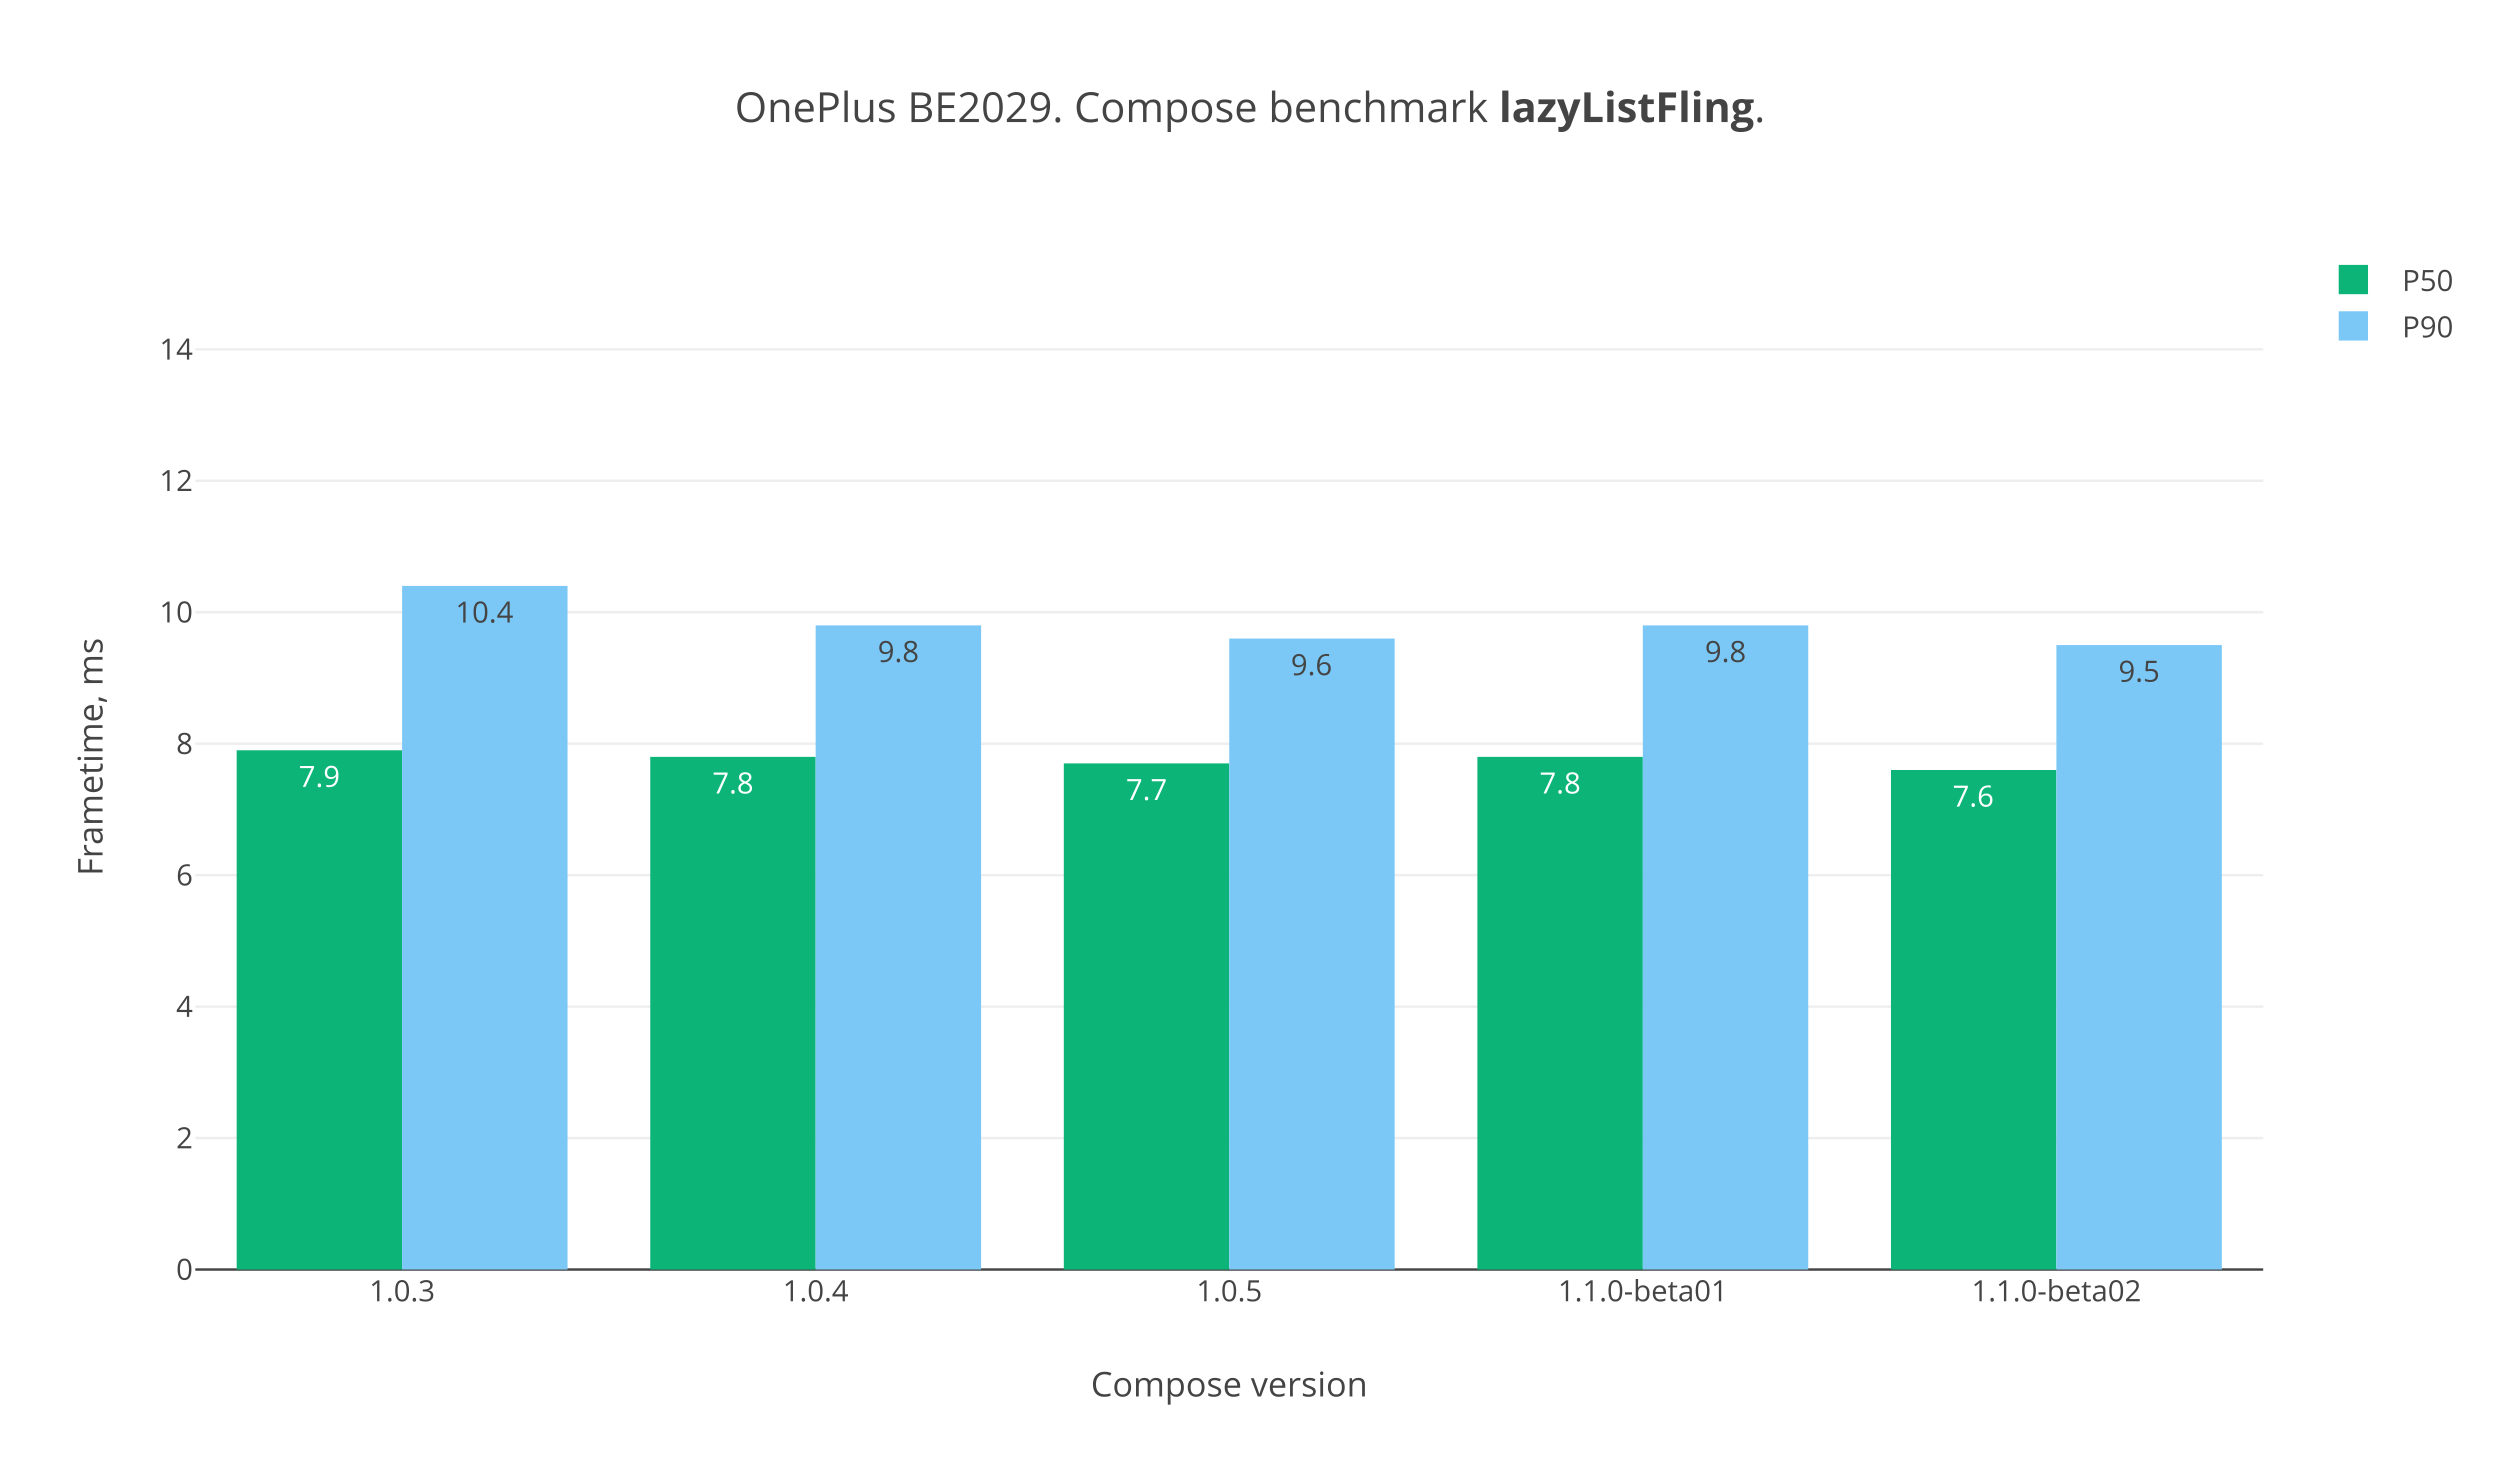
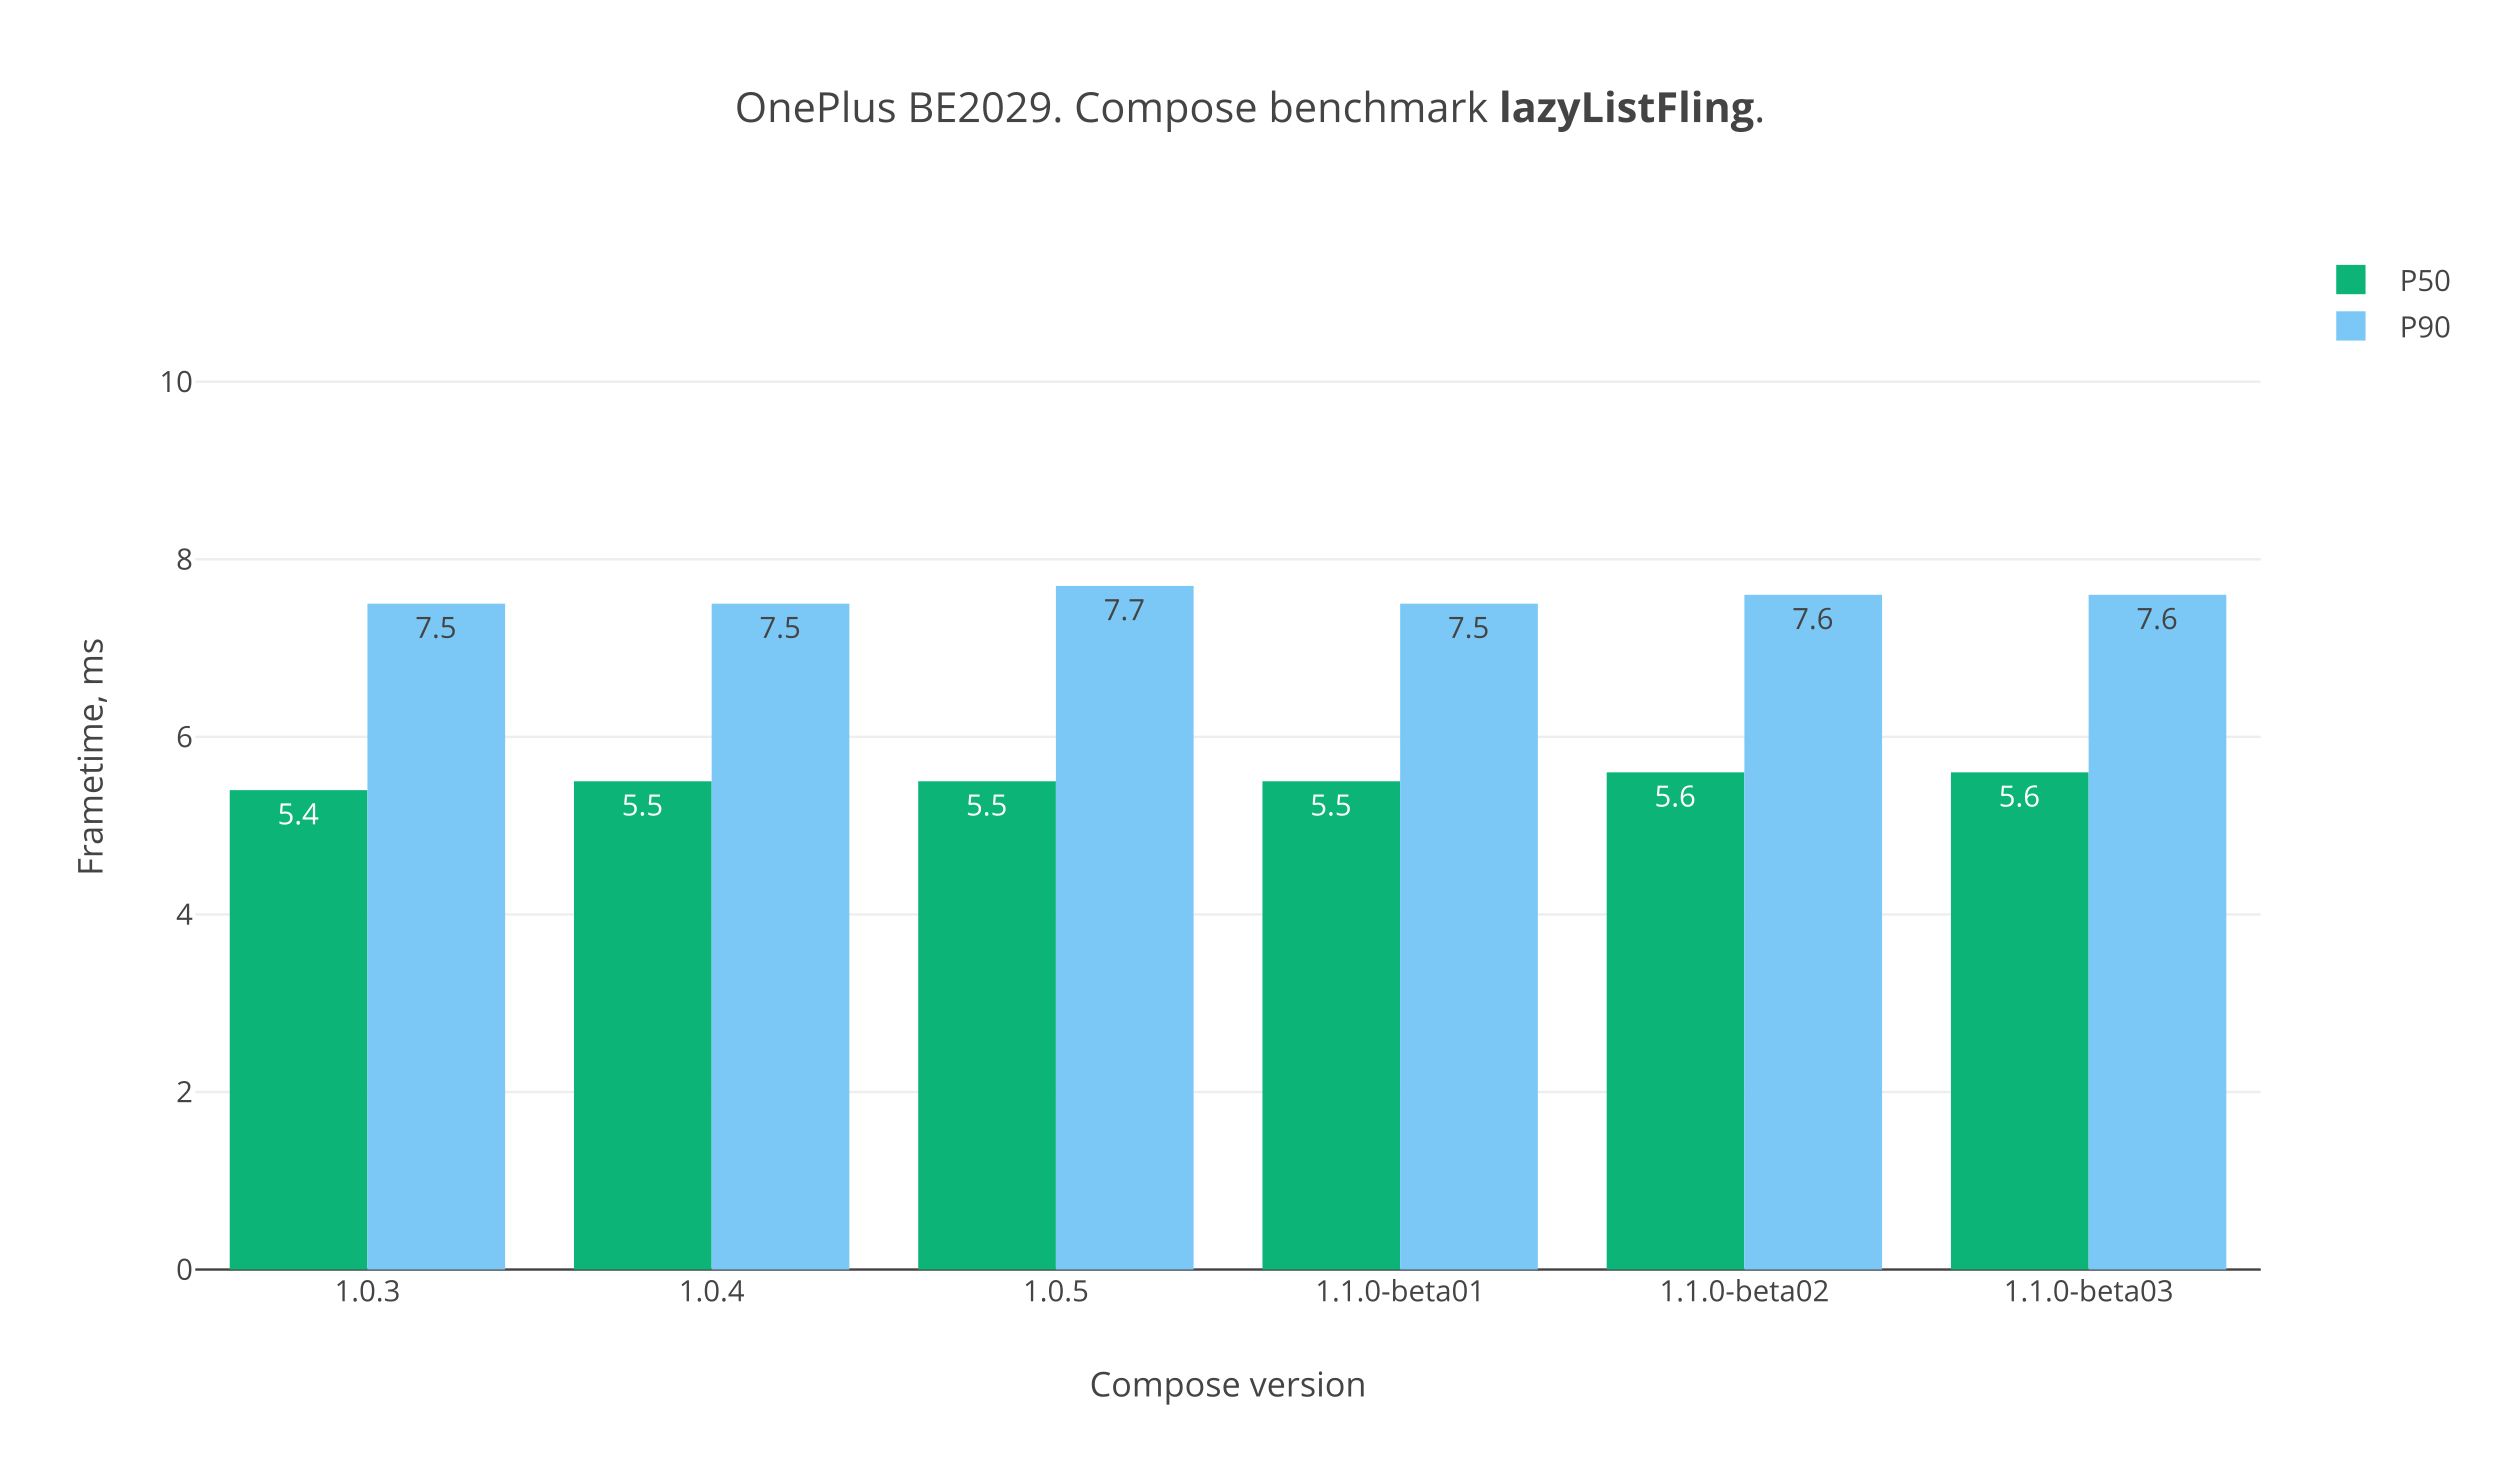
<svg xmlns="http://www.w3.org/2000/svg" class="main-svg" width="1024" height="600" style="" viewBox="0 0 1024 600">
  <rect x="0" y="0" width="1024" height="600" style="fill: rgb(255, 255, 255); fill-opacity: 1;" />
-   <defs id="defs-6b25af">
+   <defs id="defs-a11a0e">
    <g class="clips">
-       <clipPath id="clip6b25afxyplot" class="plotclip">
-         <rect width="847" height="420" />
-       </clipPath>
-       <clipPath class="axesclip" id="clip6b25afx">
-         <rect x="80" y="0" width="847" height="600" />
-       </clipPath>
-       <clipPath class="axesclip" id="clip6b25afy">
+       <clipPath id="clipa11a0exyplot" class="plotclip">
+         <rect width="846" height="420" />
+       </clipPath>
+       <clipPath class="axesclip" id="clipa11a0ex">
+         <rect x="80" y="0" width="846" height="600" />
+       </clipPath>
+       <clipPath class="axesclip" id="clipa11a0ey">
        <rect x="0" y="100" width="1024" height="420" />
      </clipPath>
-       <clipPath class="axesclip" id="clip6b25afxy">
-         <rect x="80" y="100" width="847" height="420" />
+       <clipPath class="axesclip" id="clipa11a0exy">
+         <rect x="80" y="100" width="846" height="420" />
      </clipPath>
    </g>
    <g class="gradients" />
  </defs>
  <g class="bglayer" />
  <g class="layer-below">
    <g class="imagelayer" />
    <g class="shapelayer" />
  </g>
  <g class="cartesianlayer">
    <g class="subplot xy">
      <g class="layer-subplot">
        <g class="shapelayer" />
        <g class="imagelayer" />
      </g>
      <g class="gridlayer">
        <g class="x" />
        <g class="y">
-           <path class="ygrid crisp" transform="translate(0,466.15)" d="M80,0h847" style="stroke: rgb(238, 238, 238); stroke-opacity: 1; stroke-width: 1px;" />
-           <path class="ygrid crisp" transform="translate(0,412.31)" d="M80,0h847" style="stroke: rgb(238, 238, 238); stroke-opacity: 1; stroke-width: 1px;" />
-           <path class="ygrid crisp" transform="translate(0,358.46)" d="M80,0h847" style="stroke: rgb(238, 238, 238); stroke-opacity: 1; stroke-width: 1px;" />
-           <path class="ygrid crisp" transform="translate(0,304.62)" d="M80,0h847" style="stroke: rgb(238, 238, 238); stroke-opacity: 1; stroke-width: 1px;" />
-           <path class="ygrid crisp" transform="translate(0,250.77)" d="M80,0h847" style="stroke: rgb(238, 238, 238); stroke-opacity: 1; stroke-width: 1px;" />
-           <path class="ygrid crisp" transform="translate(0,196.92)" d="M80,0h847" style="stroke: rgb(238, 238, 238); stroke-opacity: 1; stroke-width: 1px;" />
-           <path class="ygrid crisp" transform="translate(0,143.08)" d="M80,0h847" style="stroke: rgb(238, 238, 238); stroke-opacity: 1; stroke-width: 1px;" />
+           <path class="ygrid crisp" transform="translate(0,447.27)" d="M80,0h846" style="stroke: rgb(238, 238, 238); stroke-opacity: 1; stroke-width: 1px;" />
+           <path class="ygrid crisp" transform="translate(0,374.55)" d="M80,0h846" style="stroke: rgb(238, 238, 238); stroke-opacity: 1; stroke-width: 1px;" />
+           <path class="ygrid crisp" transform="translate(0,301.82)" d="M80,0h846" style="stroke: rgb(238, 238, 238); stroke-opacity: 1; stroke-width: 1px;" />
+           <path class="ygrid crisp" transform="translate(0,229.09)" d="M80,0h846" style="stroke: rgb(238, 238, 238); stroke-opacity: 1; stroke-width: 1px;" />
+           <path class="ygrid crisp" transform="translate(0,156.36)" d="M80,0h846" style="stroke: rgb(238, 238, 238); stroke-opacity: 1; stroke-width: 1px;" />
        </g>
      </g>
      <g class="zerolinelayer">
-         <path class="yzl zl crisp" transform="translate(0,520)" d="M80,0h847" style="stroke: rgb(68, 68, 68); stroke-opacity: 1; stroke-width: 1px;" />
+         <path class="yzl zl crisp" transform="translate(0,520)" d="M80,0h846" style="stroke: rgb(68, 68, 68); stroke-opacity: 1; stroke-width: 1px;" />
      </g>
      <path class="xlines-below" />
      <path class="ylines-below" />
      <g class="overlines-below" />
      <g class="xaxislayer-below" />
      <g class="yaxislayer-below" />
      <g class="overaxes-below" />
-       <g class="plot" transform="translate(80,100)" clip-path="url('#clip6b25afxyplot')">
+       <g class="plot" transform="translate(80,100)" clip-path="url('#clipa11a0exyplot')">
        <g class="barlayer mlayer">
          <g class="trace bars" style="opacity: 1;">
            <g class="points">
              <g class="point">
-                 <path d="M16.94,420V207.31H84.7V420Z" style="vector-effect: non-scaling-stroke; opacity: 1; stroke-width: 0px; fill: rgb(12, 181, 119); fill-opacity: 1;" />
-                 <text class="bartext bartext-inside" text-anchor="middle" data-notex="1" x="0" y="0" style="font-family: 'Open Sans', verdana, arial, sans-serif; font-size: 12px; fill: rgb(255, 255, 255); fill-opacity: 1; white-space: pre;" transform="translate(50.82,222.31)">7.9</text>
-               </g>
-               <g class="point">
-                 <path d="M186.34,420V210H254.1V420Z" style="vector-effect: non-scaling-stroke; opacity: 1; stroke-width: 0px; fill: rgb(12, 181, 119); fill-opacity: 1;" />
-                 <text class="bartext bartext-inside" text-anchor="middle" data-notex="1" x="0" y="0" style="font-family: 'Open Sans', verdana, arial, sans-serif; font-size: 12px; fill: rgb(255, 255, 255); fill-opacity: 1; white-space: pre;" transform="translate(220.22,225)">7.8</text>
-               </g>
-               <g class="point">
-                 <path d="M355.74,420V212.69H423.5V420Z" style="vector-effect: non-scaling-stroke; opacity: 1; stroke-width: 0px; fill: rgb(12, 181, 119); fill-opacity: 1;" />
-                 <text class="bartext bartext-inside" text-anchor="middle" data-notex="1" x="0" y="0" style="font-family: 'Open Sans', verdana, arial, sans-serif; font-size: 12px; fill: rgb(255, 255, 255); fill-opacity: 1; white-space: pre;" transform="translate(389.62,227.69)">7.7</text>
-               </g>
-               <g class="point">
-                 <path d="M525.14,420V210H592.9V420Z" style="vector-effect: non-scaling-stroke; opacity: 1; stroke-width: 0px; fill: rgb(12, 181, 119); fill-opacity: 1;" />
-                 <text class="bartext bartext-inside" text-anchor="middle" data-notex="1" x="0" y="0" style="font-family: 'Open Sans', verdana, arial, sans-serif; font-size: 12px; fill: rgb(255, 255, 255); fill-opacity: 1; white-space: pre;" transform="translate(559.02,225)">7.8</text>
-               </g>
-               <g class="point">
-                 <path d="M694.54,420V215.38H762.3V420Z" style="vector-effect: non-scaling-stroke; opacity: 1; stroke-width: 0px; fill: rgb(12, 181, 119); fill-opacity: 1;" />
-                 <text class="bartext bartext-inside" text-anchor="middle" data-notex="1" x="0" y="0" style="font-family: 'Open Sans', verdana, arial, sans-serif; font-size: 12px; fill: rgb(255, 255, 255); fill-opacity: 1; white-space: pre;" transform="translate(728.2325,230.38)">7.6</text>
+                 <path d="M14.1,420V223.64H70.5V420Z" style="vector-effect: non-scaling-stroke; opacity: 1; stroke-width: 0px; fill: rgb(12, 181, 119); fill-opacity: 1;" />
+                 <text class="bartext bartext-inside" text-anchor="middle" data-notex="1" x="0" y="0" style="font-family: 'Open Sans', verdana, arial, sans-serif; font-size: 12px; fill: rgb(255, 255, 255); fill-opacity: 1; white-space: pre;" transform="translate(42.13594,237.64)">5.4</text>
+               </g>
+               <g class="point">
+                 <path d="M155.1,420V220H211.5V420Z" style="vector-effect: non-scaling-stroke; opacity: 1; stroke-width: 0px; fill: rgb(12, 181, 119); fill-opacity: 1;" />
+                 <text class="bartext bartext-inside" text-anchor="middle" data-notex="1" x="0" y="0" style="font-family: 'Open Sans', verdana, arial, sans-serif; font-size: 12px; fill: rgb(255, 255, 255); fill-opacity: 1; white-space: pre;" transform="translate(183.1359,234)">5.5</text>
+               </g>
+               <g class="point">
+                 <path d="M296.1,420V220H352.5V420Z" style="vector-effect: non-scaling-stroke; opacity: 1; stroke-width: 0px; fill: rgb(12, 181, 119); fill-opacity: 1;" />
+                 <text class="bartext bartext-inside" text-anchor="middle" data-notex="1" x="0" y="0" style="font-family: 'Open Sans', verdana, arial, sans-serif; font-size: 12px; fill: rgb(255, 255, 255); fill-opacity: 1; white-space: pre;" transform="translate(324.1359,234)">5.5</text>
+               </g>
+               <g class="point">
+                 <path d="M437.1,420V220H493.5V420Z" style="vector-effect: non-scaling-stroke; opacity: 1; stroke-width: 0px; fill: rgb(12, 181, 119); fill-opacity: 1;" />
+                 <text class="bartext bartext-inside" text-anchor="middle" data-notex="1" x="0" y="0" style="font-family: 'Open Sans', verdana, arial, sans-serif; font-size: 12px; fill: rgb(255, 255, 255); fill-opacity: 1; white-space: pre;" transform="translate(465.1359,234)">5.5</text>
+               </g>
+               <g class="point">
+                 <path d="M578.1,420V216.36H634.5V420Z" style="vector-effect: non-scaling-stroke; opacity: 1; stroke-width: 0px; fill: rgb(12, 181, 119); fill-opacity: 1;" />
+                 <text class="bartext bartext-inside" text-anchor="middle" data-notex="1" x="0" y="0" style="font-family: 'Open Sans', verdana, arial, sans-serif; font-size: 12px; fill: rgb(255, 255, 255); fill-opacity: 1; white-space: pre;" transform="translate(606.1359,230.36)">5.6</text>
+               </g>
+               <g class="point">
+                 <path d="M719.1,420V216.36H775.5V420Z" style="vector-effect: non-scaling-stroke; opacity: 1; stroke-width: 0px; fill: rgb(12, 181, 119); fill-opacity: 1;" />
+                 <text class="bartext bartext-inside" text-anchor="middle" data-notex="1" x="0" y="0" style="font-family: 'Open Sans', verdana, arial, sans-serif; font-size: 12px; fill: rgb(255, 255, 255); fill-opacity: 1; white-space: pre;" transform="translate(747.1359,230.36)">5.6</text>
              </g>
            </g>
          </g>
          <g class="trace bars" style="opacity: 1;">
            <g class="points">
              <g class="point">
-                 <path d="M84.7,420V140H152.46V420Z" style="vector-effect: non-scaling-stroke; opacity: 1; stroke-width: 0px; fill: rgb(123, 200, 246); fill-opacity: 1;" />
-                 <text class="bartext bartext-inside" text-anchor="middle" data-notex="1" x="0" y="0" style="font-family: 'Open Sans', verdana, arial, sans-serif; font-size: 12px; fill: rgb(68, 68, 68); fill-opacity: 1; white-space: pre;" transform="translate(118.4003,155)">10.4</text>
-               </g>
-               <g class="point">
-                 <path d="M254.1,420V156.15H321.86V420Z" style="vector-effect: non-scaling-stroke; opacity: 1; stroke-width: 0px; fill: rgb(123, 200, 246); fill-opacity: 1;" />
-                 <text class="bartext bartext-inside" text-anchor="middle" data-notex="1" x="0" y="0" style="font-family: 'Open Sans', verdana, arial, sans-serif; font-size: 12px; fill: rgb(68, 68, 68); fill-opacity: 1; white-space: pre;" transform="translate(287.98,171.15)">9.8</text>
-               </g>
-               <g class="point">
-                 <path d="M423.5,420V161.54H491.26V420Z" style="vector-effect: non-scaling-stroke; opacity: 1; stroke-width: 0px; fill: rgb(123, 200, 246); fill-opacity: 1;" />
-                 <text class="bartext bartext-inside" text-anchor="middle" data-notex="1" x="0" y="0" style="font-family: 'Open Sans', verdana, arial, sans-serif; font-size: 12px; fill: rgb(68, 68, 68); fill-opacity: 1; white-space: pre;" transform="translate(457.1925,176.54)">9.6</text>
-               </g>
-               <g class="point">
-                 <path d="M592.9,420V156.15H660.66V420Z" style="vector-effect: non-scaling-stroke; opacity: 1; stroke-width: 0px; fill: rgb(123, 200, 246); fill-opacity: 1;" />
-                 <text class="bartext bartext-inside" text-anchor="middle" data-notex="1" x="0" y="0" style="font-family: 'Open Sans', verdana, arial, sans-serif; font-size: 12px; fill: rgb(68, 68, 68); fill-opacity: 1; white-space: pre;" transform="translate(626.78,171.15)">9.8</text>
-               </g>
-               <g class="point">
-                 <path d="M762.3,420V164.23H830.06V420Z" style="vector-effect: non-scaling-stroke; opacity: 1; stroke-width: 0px; fill: rgb(123, 200, 246); fill-opacity: 1;" />
-                 <text class="bartext bartext-inside" text-anchor="middle" data-notex="1" x="0" y="0" style="font-family: 'Open Sans', verdana, arial, sans-serif; font-size: 12px; fill: rgb(68, 68, 68); fill-opacity: 1; white-space: pre;" transform="translate(796.18,179.23)">9.5</text>
+                 <path d="M70.5,420V147.27H126.9V420Z" style="vector-effect: non-scaling-stroke; opacity: 1; stroke-width: 0px; fill: rgb(123, 200, 246); fill-opacity: 1;" />
+                 <text class="bartext bartext-inside" text-anchor="middle" data-notex="1" x="0" y="0" style="font-family: 'Open Sans', verdana, arial, sans-serif; font-size: 12px; fill: rgb(68, 68, 68); fill-opacity: 1; white-space: pre;" transform="translate(98.53594,161.27)">7.5</text>
+               </g>
+               <g class="point">
+                 <path d="M211.5,420V147.27H267.9V420Z" style="vector-effect: non-scaling-stroke; opacity: 1; stroke-width: 0px; fill: rgb(123, 200, 246); fill-opacity: 1;" />
+                 <text class="bartext bartext-inside" text-anchor="middle" data-notex="1" x="0" y="0" style="font-family: 'Open Sans', verdana, arial, sans-serif; font-size: 12px; fill: rgb(68, 68, 68); fill-opacity: 1; white-space: pre;" transform="translate(239.5359,161.27)">7.5</text>
+               </g>
+               <g class="point">
+                 <path d="M352.5,420V140H408.9V420Z" style="vector-effect: non-scaling-stroke; opacity: 1; stroke-width: 0px; fill: rgb(123, 200, 246); fill-opacity: 1;" />
+                 <text class="bartext bartext-inside" text-anchor="middle" data-notex="1" x="0" y="0" style="font-family: 'Open Sans', verdana, arial, sans-serif; font-size: 12px; fill: rgb(68, 68, 68); fill-opacity: 1; white-space: pre;" transform="translate(380.5359,154)">7.7</text>
+               </g>
+               <g class="point">
+                 <path d="M493.5,420V147.27H549.9V420Z" style="vector-effect: non-scaling-stroke; opacity: 1; stroke-width: 0px; fill: rgb(123, 200, 246); fill-opacity: 1;" />
+                 <text class="bartext bartext-inside" text-anchor="middle" data-notex="1" x="0" y="0" style="font-family: 'Open Sans', verdana, arial, sans-serif; font-size: 12px; fill: rgb(68, 68, 68); fill-opacity: 1; white-space: pre;" transform="translate(521.5359,161.27)">7.5</text>
+               </g>
+               <g class="point">
+                 <path d="M634.5,420V143.64H690.9V420Z" style="vector-effect: non-scaling-stroke; opacity: 1; stroke-width: 0px; fill: rgb(123, 200, 246); fill-opacity: 1;" />
+                 <text class="bartext bartext-inside" text-anchor="middle" data-notex="1" x="0" y="0" style="font-family: 'Open Sans', verdana, arial, sans-serif; font-size: 12px; fill: rgb(68, 68, 68); fill-opacity: 1; white-space: pre;" transform="translate(662.5359,157.64)">7.6</text>
+               </g>
+               <g class="point">
+                 <path d="M775.5,420V143.64H831.9V420Z" style="vector-effect: non-scaling-stroke; opacity: 1; stroke-width: 0px; fill: rgb(123, 200, 246); fill-opacity: 1;" />
+                 <text class="bartext bartext-inside" text-anchor="middle" data-notex="1" x="0" y="0" style="font-family: 'Open Sans', verdana, arial, sans-serif; font-size: 12px; fill: rgb(68, 68, 68); fill-opacity: 1; white-space: pre;" transform="translate(803.5359,157.64)">7.6</text>
              </g>
            </g>
          </g>
        </g>
        <g class="scatterlayer mlayer">
-           <g class="trace scatter traced8edba" style="stroke-miterlimit: 2; opacity: 1;">
+           <g class="trace scatter trace04321e" style="stroke-miterlimit: 2; opacity: 1;">
            <g class="fills" />
            <g class="errorbars" />
            <g class="lines" />
            <g class="points" />
            <g class="text">
              <g class="textpoint" />
              <g class="textpoint" />
              <g class="textpoint" />
              <g class="textpoint" />
              <g class="textpoint" />
-             </g>
-           </g>
-           <g class="trace scatter tracef6aa46" style="stroke-miterlimit: 2; opacity: 1;">
+               <g class="textpoint" />
+             </g>
+           </g>
+           <g class="trace scatter trace744026" style="stroke-miterlimit: 2; opacity: 1;">
            <g class="fills" />
            <g class="errorbars" />
            <g class="lines" />
            <g class="points" />
            <g class="text">
              <g class="textpoint" />
              <g class="textpoint" />
              <g class="textpoint" />
              <g class="textpoint" />
              <g class="textpoint" />
+               <g class="textpoint" />
            </g>
          </g>
        </g>
      </g>
      <g class="overplot" />
      <path class="xlines-above crisp" style="fill: none;" d="M0,0" />
      <path class="ylines-above crisp" style="fill: none;" d="M0,0" />
      <g class="overlines-above" />
      <g class="xaxislayer-above">
        <g class="xtick">
-           <text text-anchor="middle" x="0" y="533" transform="translate(164.7,0)" style="font-family: 'Open Sans', verdana, arial, sans-serif; font-size: 12px; fill: rgb(68, 68, 68); fill-opacity: 1; white-space: pre;">1.0.3</text>
-         </g>
-         <g class="xtick">
-           <text text-anchor="middle" x="0" y="533" transform="translate(334.1,0)" style="font-family: 'Open Sans', verdana, arial, sans-serif; font-size: 12px; fill: rgb(68, 68, 68); fill-opacity: 1; white-space: pre;">1.0.4</text>
-         </g>
-         <g class="xtick">
-           <text text-anchor="middle" x="0" y="533" transform="translate(503.5,0)" style="font-family: 'Open Sans', verdana, arial, sans-serif; font-size: 12px; fill: rgb(68, 68, 68); fill-opacity: 1; white-space: pre;">1.0.5</text>
-         </g>
-         <g class="xtick">
-           <text text-anchor="middle" x="0" y="533" transform="translate(672.9,0)" style="font-family: 'Open Sans', verdana, arial, sans-serif; font-size: 12px; fill: rgb(68, 68, 68); fill-opacity: 1; white-space: pre;">1.1.0-beta01</text>
-         </g>
-         <g class="xtick">
-           <text text-anchor="middle" x="0" y="533" transform="translate(842.3,0)" style="font-family: 'Open Sans', verdana, arial, sans-serif; font-size: 12px; fill: rgb(68, 68, 68); fill-opacity: 1; white-space: pre;">1.1.0-beta02</text>
+           <text text-anchor="middle" x="0" y="533" transform="translate(150.5,0)" style="font-family: 'Open Sans', verdana, arial, sans-serif; font-size: 12px; fill: rgb(68, 68, 68); fill-opacity: 1; white-space: pre;">1.0.3</text>
+         </g>
+         <g class="xtick">
+           <text text-anchor="middle" x="0" y="533" transform="translate(291.5,0)" style="font-family: 'Open Sans', verdana, arial, sans-serif; font-size: 12px; fill: rgb(68, 68, 68); fill-opacity: 1; white-space: pre;">1.0.4</text>
+         </g>
+         <g class="xtick">
+           <text text-anchor="middle" x="0" y="533" transform="translate(432.5,0)" style="font-family: 'Open Sans', verdana, arial, sans-serif; font-size: 12px; fill: rgb(68, 68, 68); fill-opacity: 1; white-space: pre;">1.0.5</text>
+         </g>
+         <g class="xtick">
+           <text text-anchor="middle" x="0" y="533" transform="translate(573.5,0)" style="font-family: 'Open Sans', verdana, arial, sans-serif; font-size: 12px; fill: rgb(68, 68, 68); fill-opacity: 1; white-space: pre;">1.1.0-beta01</text>
+         </g>
+         <g class="xtick">
+           <text text-anchor="middle" x="0" y="533" transform="translate(714.5,0)" style="font-family: 'Open Sans', verdana, arial, sans-serif; font-size: 12px; fill: rgb(68, 68, 68); fill-opacity: 1; white-space: pre;">1.1.0-beta02</text>
+         </g>
+         <g class="xtick">
+           <text text-anchor="middle" x="0" y="533" transform="translate(855.5,0)" style="font-family: 'Open Sans', verdana, arial, sans-serif; font-size: 12px; fill: rgb(68, 68, 68); fill-opacity: 1; white-space: pre;">1.1.0-beta03</text>
        </g>
      </g>
      <g class="yaxislayer-above">
        <g class="ytick">
          <text text-anchor="end" x="79" y="4.2" transform="translate(0,520)" style="font-family: 'Open Sans', verdana, arial, sans-serif; font-size: 12px; fill: rgb(68, 68, 68); fill-opacity: 1; white-space: pre;">0</text>
        </g>
        <g class="ytick">
-           <text text-anchor="end" x="79" y="4.2" transform="translate(0,466.15)" style="font-family: 'Open Sans', verdana, arial, sans-serif; font-size: 12px; fill: rgb(68, 68, 68); fill-opacity: 1; white-space: pre;">2</text>
-         </g>
-         <g class="ytick">
-           <text text-anchor="end" x="79" y="4.2" transform="translate(0,412.31)" style="font-family: 'Open Sans', verdana, arial, sans-serif; font-size: 12px; fill: rgb(68, 68, 68); fill-opacity: 1; white-space: pre;">4</text>
-         </g>
-         <g class="ytick">
-           <text text-anchor="end" x="79" y="4.2" transform="translate(0,358.46)" style="font-family: 'Open Sans', verdana, arial, sans-serif; font-size: 12px; fill: rgb(68, 68, 68); fill-opacity: 1; white-space: pre;">6</text>
-         </g>
-         <g class="ytick">
-           <text text-anchor="end" x="79" y="4.2" transform="translate(0,304.62)" style="font-family: 'Open Sans', verdana, arial, sans-serif; font-size: 12px; fill: rgb(68, 68, 68); fill-opacity: 1; white-space: pre;">8</text>
-         </g>
-         <g class="ytick">
-           <text text-anchor="end" x="79" y="4.2" transform="translate(0,250.77)" style="font-family: 'Open Sans', verdana, arial, sans-serif; font-size: 12px; fill: rgb(68, 68, 68); fill-opacity: 1; white-space: pre;">10</text>
-         </g>
-         <g class="ytick">
-           <text text-anchor="end" x="79" y="4.2" transform="translate(0,196.92)" style="font-family: 'Open Sans', verdana, arial, sans-serif; font-size: 12px; fill: rgb(68, 68, 68); fill-opacity: 1; white-space: pre;">12</text>
-         </g>
-         <g class="ytick">
-           <text text-anchor="end" x="79" y="4.2" transform="translate(0,143.08)" style="font-family: 'Open Sans', verdana, arial, sans-serif; font-size: 12px; fill: rgb(68, 68, 68); fill-opacity: 1; white-space: pre;">14</text>
+           <text text-anchor="end" x="79" y="4.2" transform="translate(0,447.27)" style="font-family: 'Open Sans', verdana, arial, sans-serif; font-size: 12px; fill: rgb(68, 68, 68); fill-opacity: 1; white-space: pre;">2</text>
+         </g>
+         <g class="ytick">
+           <text text-anchor="end" x="79" y="4.2" transform="translate(0,374.55)" style="font-family: 'Open Sans', verdana, arial, sans-serif; font-size: 12px; fill: rgb(68, 68, 68); fill-opacity: 1; white-space: pre;">4</text>
+         </g>
+         <g class="ytick">
+           <text text-anchor="end" x="79" y="4.2" transform="translate(0,301.82)" style="font-family: 'Open Sans', verdana, arial, sans-serif; font-size: 12px; fill: rgb(68, 68, 68); fill-opacity: 1; white-space: pre;">6</text>
+         </g>
+         <g class="ytick">
+           <text text-anchor="end" x="79" y="4.2" transform="translate(0,229.09)" style="font-family: 'Open Sans', verdana, arial, sans-serif; font-size: 12px; fill: rgb(68, 68, 68); fill-opacity: 1; white-space: pre;">8</text>
+         </g>
+         <g class="ytick">
+           <text text-anchor="end" x="79" y="4.2" transform="translate(0,156.36)" style="font-family: 'Open Sans', verdana, arial, sans-serif; font-size: 12px; fill: rgb(68, 68, 68); fill-opacity: 1; white-space: pre;">10</text>
        </g>
      </g>
      <g class="overaxes-above" />
    </g>
  </g>
  <g class="polarlayer" />
  <g class="ternarylayer" />
  <g class="geolayer" />
  <g class="funnelarealayer" />
  <g class="pielayer" />
  <g class="treemaplayer" />
  <g class="sunburstlayer" />
  <g class="glimages" />
-   <defs id="topdefs-6b25af">
+   <defs id="topdefs-a11a0e">
    <g class="clips" />
-     <clipPath id="legend6b25af">
-       <rect width="68" height="48" x="0" y="0" />
+     <clipPath id="legenda11a0e">
+       <rect width="69" height="48" x="0" y="0" />
    </clipPath>
  </defs>
  <g class="layer-above">
    <g class="imagelayer" />
    <g class="shapelayer" />
  </g>
  <g class="infolayer">
-     <g class="legend" pointer-events="all" transform="translate(943.94,100)">
-       <rect class="bg" shape-rendering="crispEdges" style="stroke: rgb(68, 68, 68); stroke-opacity: 1; fill: rgb(255, 255, 255); fill-opacity: 1; stroke-width: 0px;" width="68" height="48" x="0" y="0" />
-       <g class="scrollbox" transform="" clip-path="url('#legend6b25af')">
+     <g class="legend" pointer-events="all" transform="translate(942.92,100)">
+       <rect class="bg" shape-rendering="crispEdges" style="stroke: rgb(68, 68, 68); stroke-opacity: 1; fill: rgb(255, 255, 255); fill-opacity: 1; stroke-width: 0px;" width="69" height="48" x="0" y="0" />
+       <g class="scrollbox" transform="" clip-path="url('#legenda11a0e')">
        <g class="groups">
          <g class="traces" style="opacity: 1;" transform="translate(0,14.5)">
            <text class="legendtext" text-anchor="start" x="40" y="4.68" style="font-family: 'Open Sans', verdana, arial, sans-serif; font-size: 12px; fill: rgb(68, 68, 68); fill-opacity: 1; white-space: pre;">P50</text>
            <g class="layers" style="opacity: 1;">
              <g class="legendfill" />
              <g class="legendlines" />
              <g class="legendsymbols">
                <g class="legendpoints">
                  <path class="legendundefined" d="M6,6H-6V-6H6Z" transform="translate(20,0)" style="stroke-width: 0px; fill: rgb(12, 181, 119); fill-opacity: 1;" />
                </g>
              </g>
            </g>
-             <rect class="legendtoggle" x="0" y="-9.5" width="62.5" height="19" style="fill: rgb(0, 0, 0); fill-opacity: 0;" />
+             <rect class="legendtoggle" x="0" y="-9.5" width="63.688" height="19" style="fill: rgb(0, 0, 0); fill-opacity: 0;" />
          </g>
          <g class="traces" style="opacity: 1;" transform="translate(0,33.5)">
            <text class="legendtext" text-anchor="start" x="40" y="4.68" style="font-family: 'Open Sans', verdana, arial, sans-serif; font-size: 12px; fill: rgb(68, 68, 68); fill-opacity: 1; white-space: pre;">P90</text>
            <g class="layers" style="opacity: 1;">
              <g class="legendfill" />
              <g class="legendlines" />
              <g class="legendsymbols">
                <g class="legendpoints">
                  <path class="legendundefined" d="M6,6H-6V-6H6Z" transform="translate(20,0)" style="stroke-width: 0px; fill: rgb(123, 200, 246); fill-opacity: 1;" />
                </g>
              </g>
            </g>
-             <rect class="legendtoggle" x="0" y="-9.5" width="62.5" height="19" style="fill: rgb(0, 0, 0); fill-opacity: 0;" />
+             <rect class="legendtoggle" x="0" y="-9.5" width="63.688" height="19" style="fill: rgb(0, 0, 0); fill-opacity: 0;" />
          </g>
        </g>
      </g>
      <rect class="scrollbar" rx="20" ry="3" width="0" height="0" style="fill: rgb(128, 139, 164); fill-opacity: 1;" x="0" y="0" />
    </g>
    <g class="g-gtitle">
      <text class="gtitle" x="512" y="50" text-anchor="middle" dy="0em" style="font-family: 'Open Sans', verdana, arial, sans-serif; font-size: 17px; fill: rgb(68, 68, 68); opacity: 1; font-weight: normal; white-space: pre;">OnePlus BE2029. Compose benchmark <tspan style="font-weight:bold">lazyListFling</tspan>.</text>
    </g>
    <g class="g-xtitle">
-       <text class="xtitle" x="503.5" y="572" text-anchor="middle" style="font-family: 'Open Sans', verdana, arial, sans-serif; font-size: 14px; fill: rgb(68, 68, 68); opacity: 1; font-weight: normal; white-space: pre;">Compose version</text>
+       <text class="xtitle" x="503" y="572" text-anchor="middle" style="font-family: 'Open Sans', verdana, arial, sans-serif; font-size: 14px; fill: rgb(68, 68, 68); opacity: 1; font-weight: normal; white-space: pre;">Compose version</text>
    </g>
    <g class="g-ytitle">
      <text class="ytitle" transform="rotate(-90,42,310)" x="42" y="310" text-anchor="middle" style="font-family: 'Open Sans', verdana, arial, sans-serif; font-size: 14px; fill: rgb(68, 68, 68); opacity: 1; font-weight: normal; white-space: pre;">Frametime, ms</text>
    </g>
  </g>
</svg>
